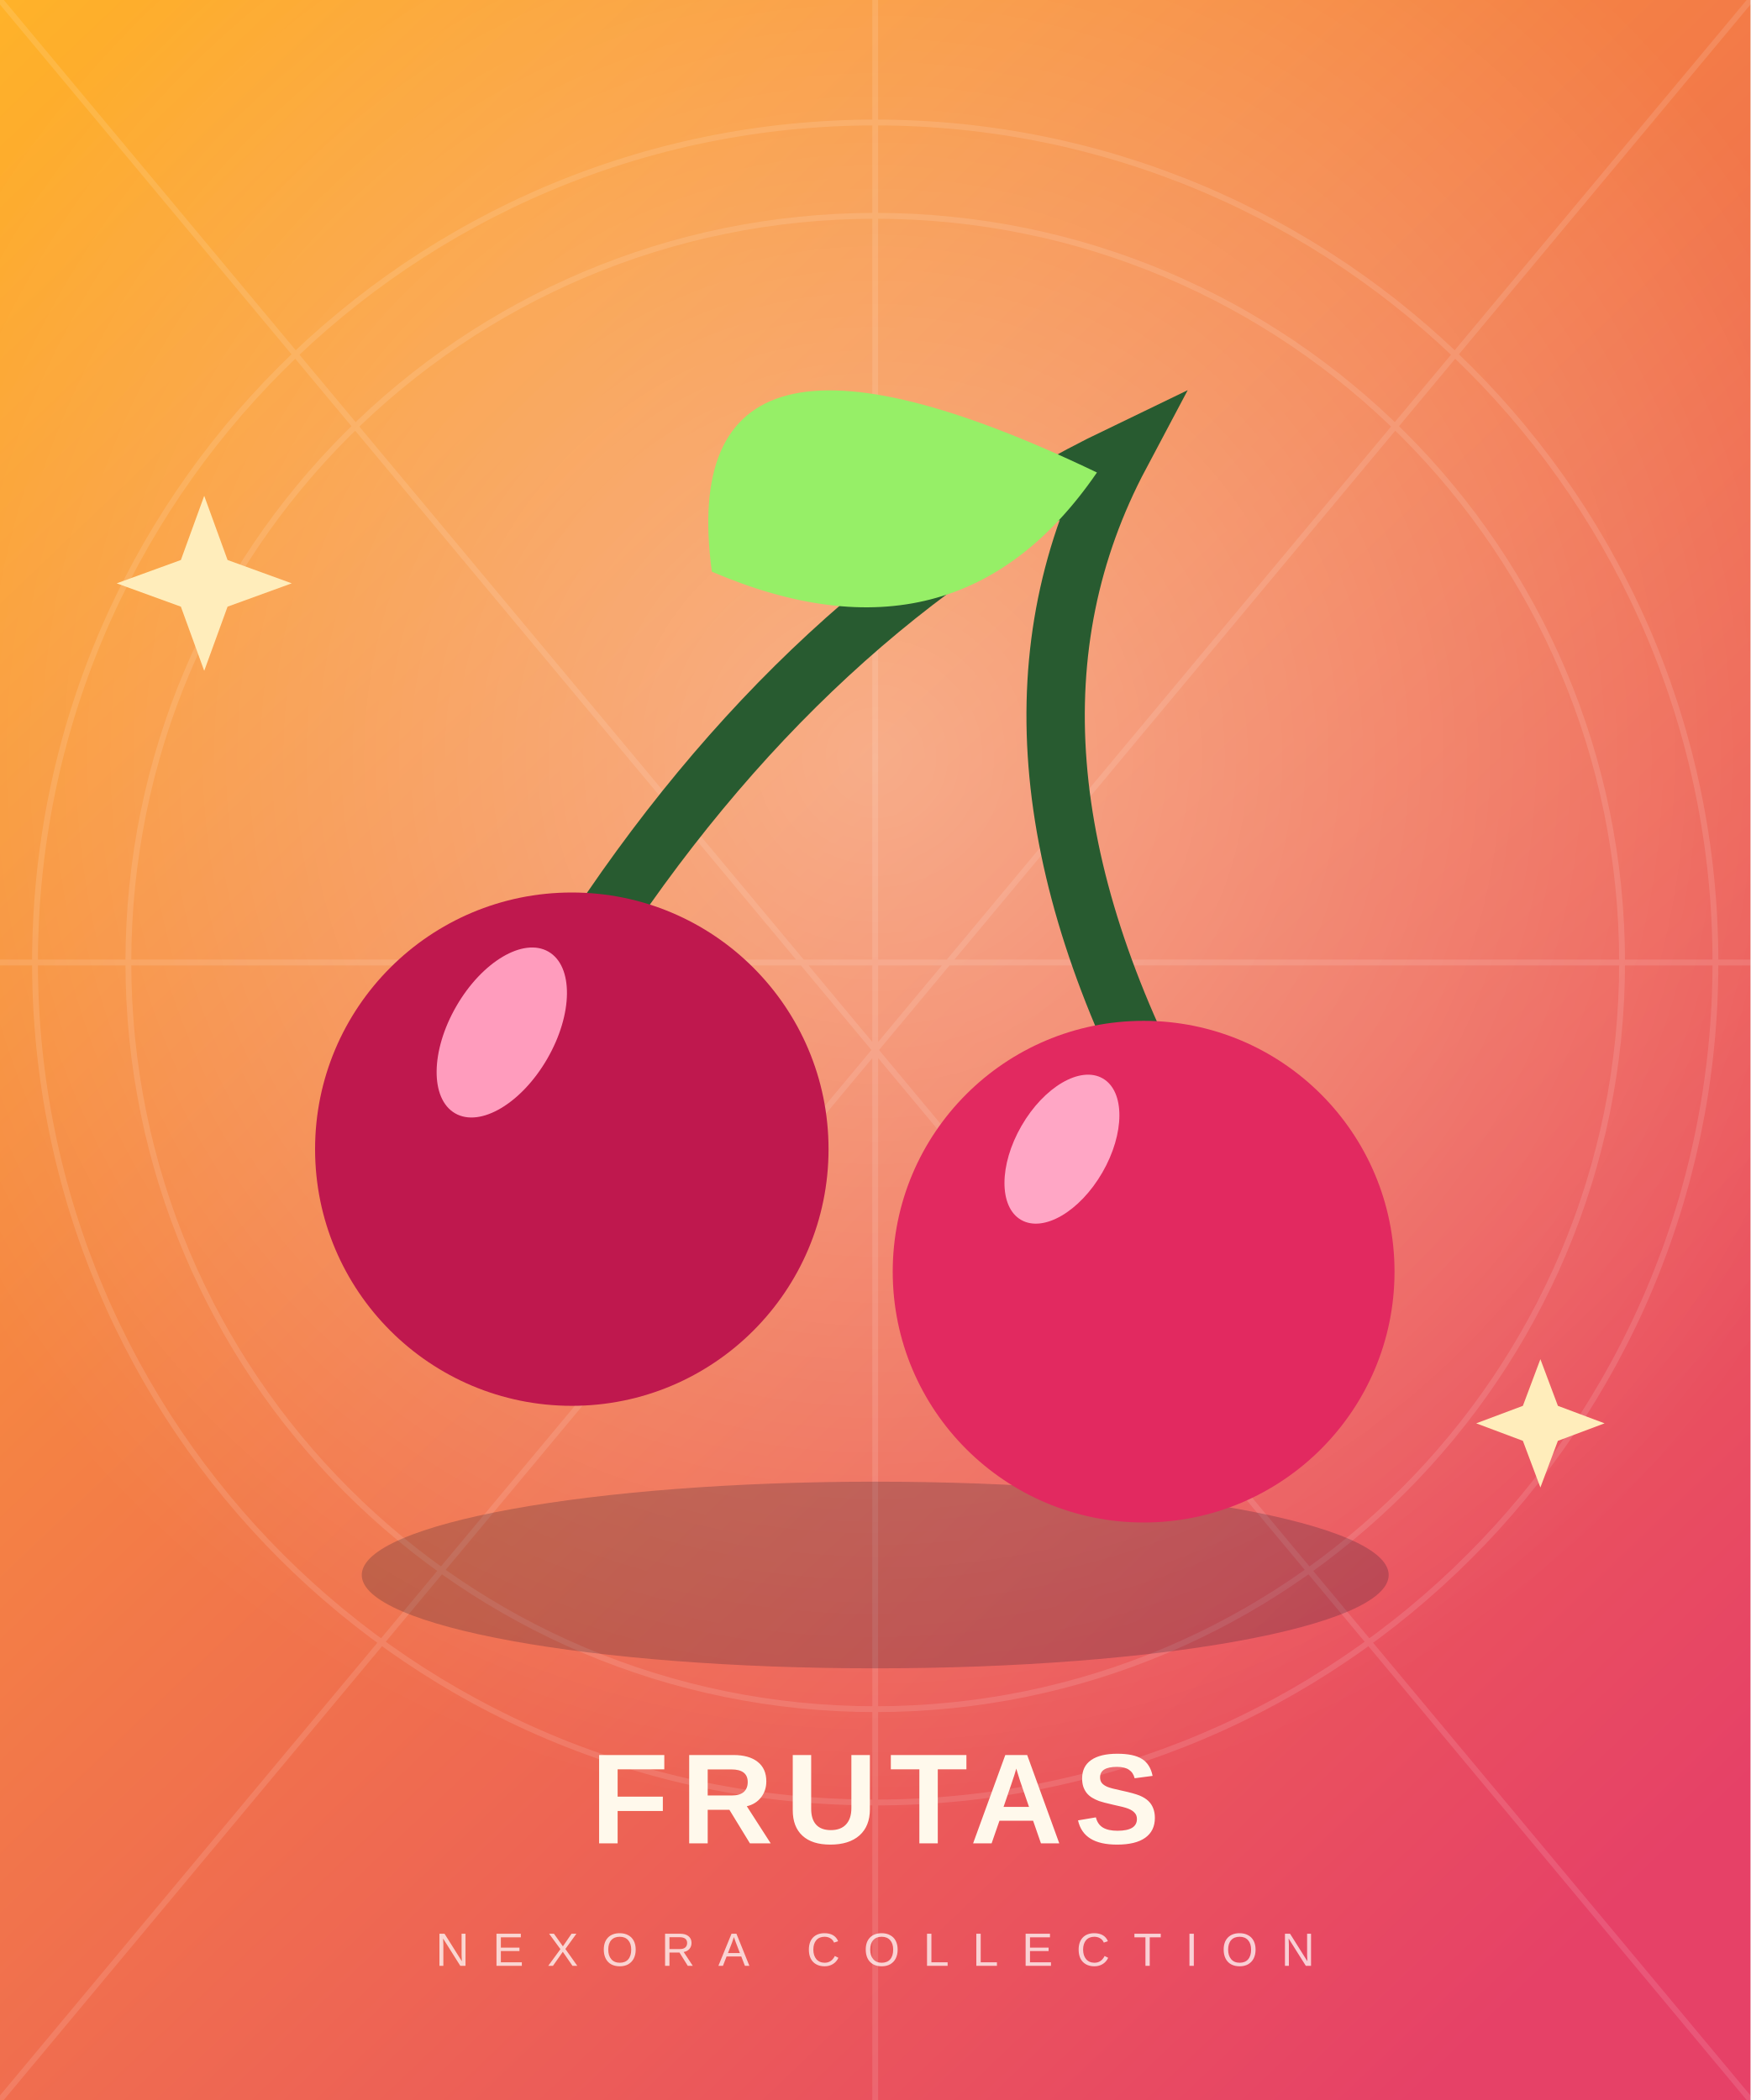
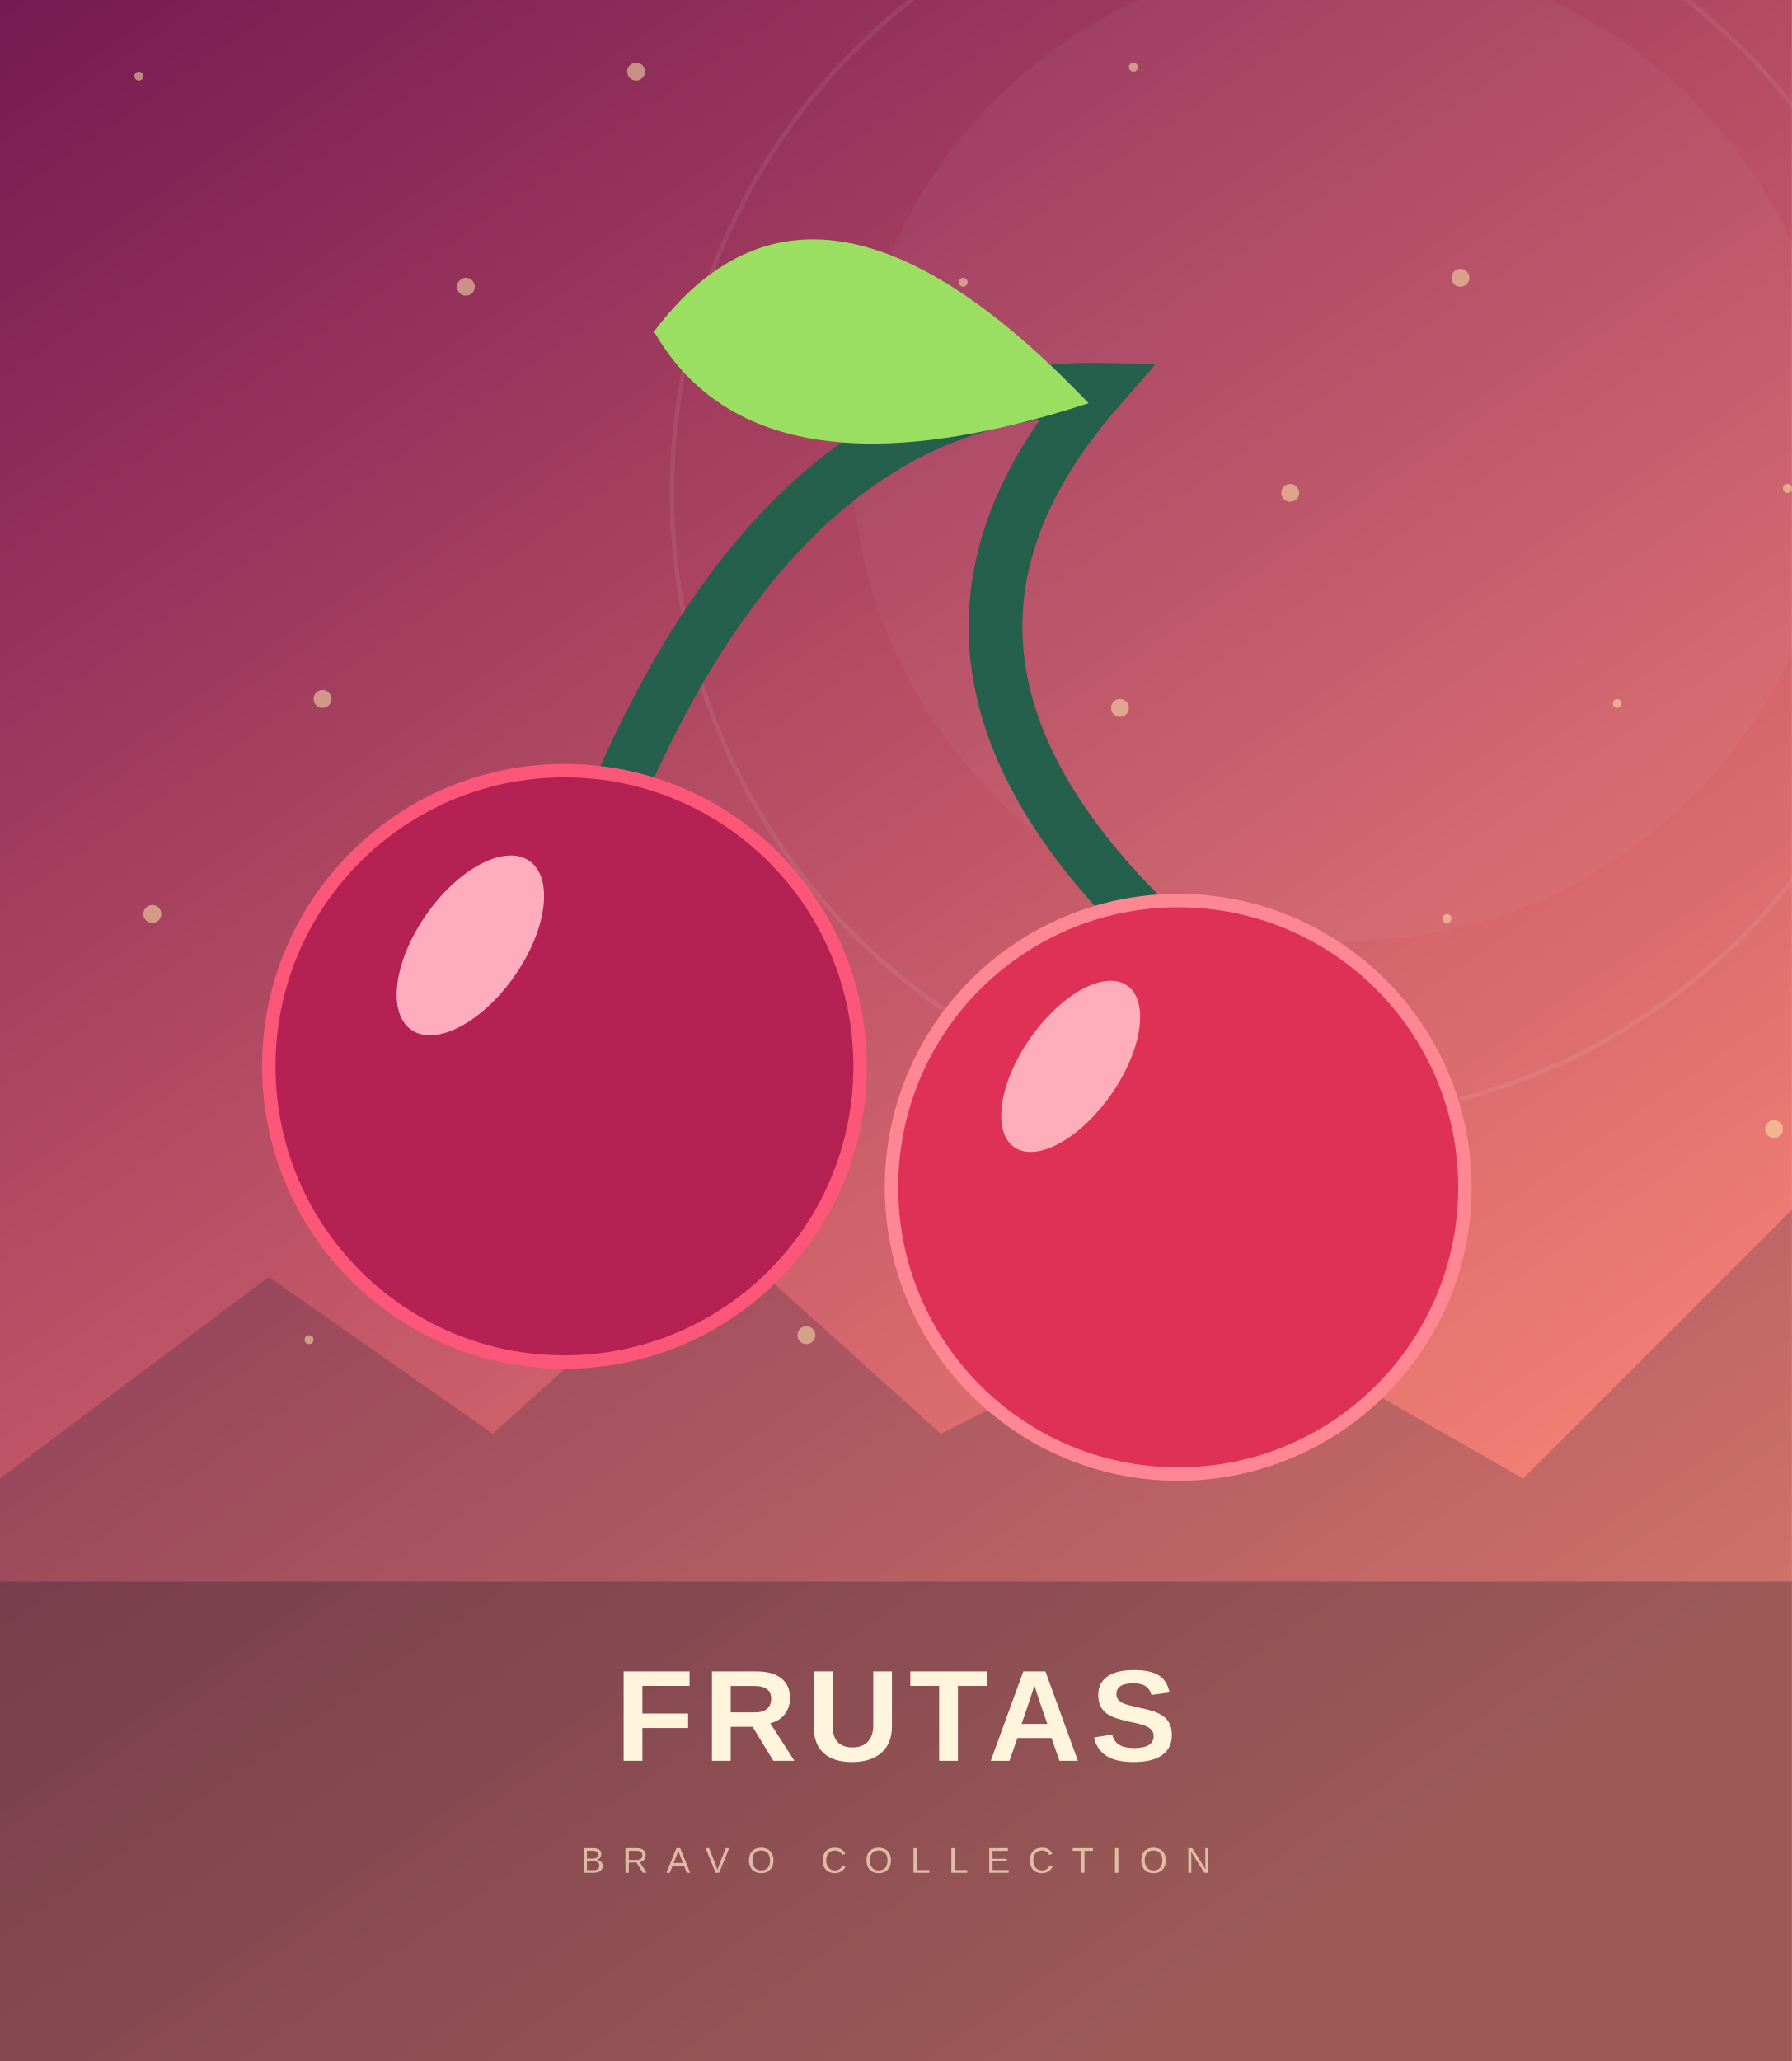
- <svg xmlns="http://www.w3.org/2000/svg" width="300" height="360" viewBox="0 0 300 360">
+ <svg xmlns="http://www.w3.org/2000/svg" viewBox="0 0 400 460">
  <defs>
-     <linearGradient id="bg" x2=".8" y2="1">
-       <stop stop-color="#ffb329" />
-       <stop offset="1" stop-color="#e64167" />
+     <linearGradient id="gold" x2=".2" y2="1">
+       <stop stop-color="#fff6bb" />
+       <stop offset=".4" stop-color="#ffd26b" />
+       <stop offset="1" stop-color="#c46d26" />
    </linearGradient>
-     <linearGradient id="gold" x2="0" y2="1">
-       <stop stop-color="#fff6cd" />
-       <stop offset=".5" stop-color="#ffe9a1" />
-       <stop offset="1" stop-color="#d89228" />
+     <linearGradient id="pink" x2="1" y2="1">
+       <stop stop-color="#ffa2eb" />
+       <stop offset=".4" stop-color="#d535a0" />
+       <stop offset="1" stop-color="#512986" />
    </linearGradient>
-     <radialGradient id="shine">
-       <stop stop-color="#ffffff" stop-opacity=".36" />
-       <stop offset="1" stop-color="#ffffff" stop-opacity="0" />
+     <radialGradient id="ball" cx=".3" cy=".2" r=".85">
+       <stop stop-color="#ffffff" />
+       <stop offset=".6" stop-color="#cbd8e7" />
+       <stop offset="1" stop-color="#637898" />
    </radialGradient>
+     <linearGradient id="blue" x2=".6" y2="1">
+       <stop stop-color="#73e9ff" />
+       <stop offset=".4" stop-color="#3579e2" />
+       <stop offset="1" stop-color="#262765" />
+     </linearGradient>
  </defs>
-   <rect width="300" height="360" fill="url(#bg)" />
-   <circle cx="150" cy="130" r="180" fill="url(#shine)" />
-   <g fill="none" stroke="#fff" opacity=".12">
-     <circle cx="150" cy="165" r="128" />
-     <circle cx="150" cy="165" r="144" />
-     <path d="M0 0l300 360M300 0L0 360M150 0v360M0 165h300" />
-   </g>
-   <ellipse cx="150" cy="270" rx="88" ry="16" fill="#17112a" opacity=".22" />
-   <path d="M100 163q38-59 92-85-26 49 9 114" fill="none" stroke="#285b30" stroke-width="10" />
-   <path d="M188 81q-73-35-66 17 42 18 66-17Z" fill="#96ef67" />
-   <circle cx="98" cy="197" r="44" fill="#bf184e" />
-   <circle cx="196" cy="218" r="43" fill="#e22960" />
-   <ellipse cx="86" cy="177" rx="9" ry="16" fill="#ff9cbd" transform="rotate(30 86 177)" />
-   <ellipse cx="182" cy="197" rx="8" ry="14" fill="#ffa6c5" transform="rotate(30 182 197)" />
-   <path d="m35 85 4 11 11 4-11 4-4 11-4-11-11-4 11-4Z M264 233l3 8 8 3-8 3-3 8-3-8-8-3 8-3Z" fill="#ffedbb" />
-   <text x="150" y="316" text-anchor="middle" font-family="Arial,sans-serif" font-weight="900" letter-spacing="2" font-size="22" fill="#fff9ec">FRUTAS</text>
-   <text x="150" y="337" text-anchor="middle" font-family="Arial,sans-serif" letter-spacing="4" font-size="8" fill="#ffffffbb">NEXORA COLLECTION</text>
+   <defs>
+     <linearGradient id="scene" x2=".6" y2="1">
+       <stop stop-color="#761953" />
+       <stop offset="1" stop-color="#ff8978" />
+     </linearGradient>
+   </defs>
+   <rect width="400" height="460" fill="url(#scene)" />
+   <circle cx="300" cy="100" r="110" fill="#ffffff09" />
+   <circle cx="290" cy="110" r="140" fill="none" stroke="#ffffff12" />
+   <path d="M0 330 60 285 110 320 160 275 210 320 270 290 340 330 400 270v190H0Z" fill="#10183435" />
+   <circle cx="31" cy="17" r="1" fill="#ffefb0" opacity=".5" />
+   <circle cx="104" cy="64" r="2" fill="#ffefb0" opacity=".5" />
+   <circle cx="177" cy="111" r="1" fill="#ffefb0" opacity=".5" />
+   <circle cx="250" cy="158" r="2" fill="#ffefb0" opacity=".5" />
+   <circle cx="323" cy="205" r="1" fill="#ffefb0" opacity=".5" />
+   <circle cx="396" cy="252" r="2" fill="#ffefb0" opacity=".5" />
+   <circle cx="69" cy="299" r="1" fill="#ffefb0" opacity=".5" />
+   <circle cx="142" cy="16" r="2" fill="#ffefb0" opacity=".5" />
+   <circle cx="215" cy="63" r="1" fill="#ffefb0" opacity=".5" />
+   <circle cx="288" cy="110" r="2" fill="#ffefb0" opacity=".5" />
+   <circle cx="361" cy="157" r="1" fill="#ffefb0" opacity=".5" />
+   <circle cx="34" cy="204" r="2" fill="#ffefb0" opacity=".5" />
+   <circle cx="107" cy="251" r="1" fill="#ffefb0" opacity=".5" />
+   <circle cx="180" cy="298" r="2" fill="#ffefb0" opacity=".5" />
+   <circle cx="253" cy="15" r="1" fill="#ffefb0" opacity=".5" />
+   <circle cx="326" cy="62" r="2" fill="#ffefb0" opacity=".5" />
+   <circle cx="399" cy="109" r="1" fill="#ffefb0" opacity=".5" />
+   <circle cx="72" cy="156" r="2" fill="#ffefb0" opacity=".5" />
+   <circle cx="145" cy="203" r="1" fill="#ffefb0" opacity=".5" />
+   <circle cx="218" cy="250" r="2" fill="#ffefb0" opacity=".5" />
+   <path d="M133 189q40-103 112-102-54 62 20 127" fill="none" stroke="#24604c" stroke-width="12" />
+   <path d="M243 90q-61-64-97-16 23 40 97 16Z" fill="#9bdf62" />
+   <circle cx="126" cy="238" r="66" fill="#b62154" stroke="#fc5678" stroke-width="3" />
+   <circle cx="263" cy="265" r="64" fill="#df3055" stroke="#ff8793" stroke-width="3" />
+   <ellipse cx="105" cy="211" rx="12" ry="23" fill="#ffadbe" transform="rotate(35 105 211)" />
+   <ellipse cx="239" cy="238" rx="11" ry="22" fill="#ffadb8" transform="rotate(35 239 238)" />
+   <path d="M0 353h400v107H0Z" fill="#0a142340" />
+   <text x="200" y="393" text-anchor="middle" font-family="Arial" font-size="29" font-weight="900" letter-spacing="2" fill="#fff5dc">FRUTAS</text>
+   <text x="200" y="418" text-anchor="middle" font-family="Arial" font-size="8" letter-spacing="4" fill="#ffebc9b0">BRAVO COLLECTION</text>
</svg>
